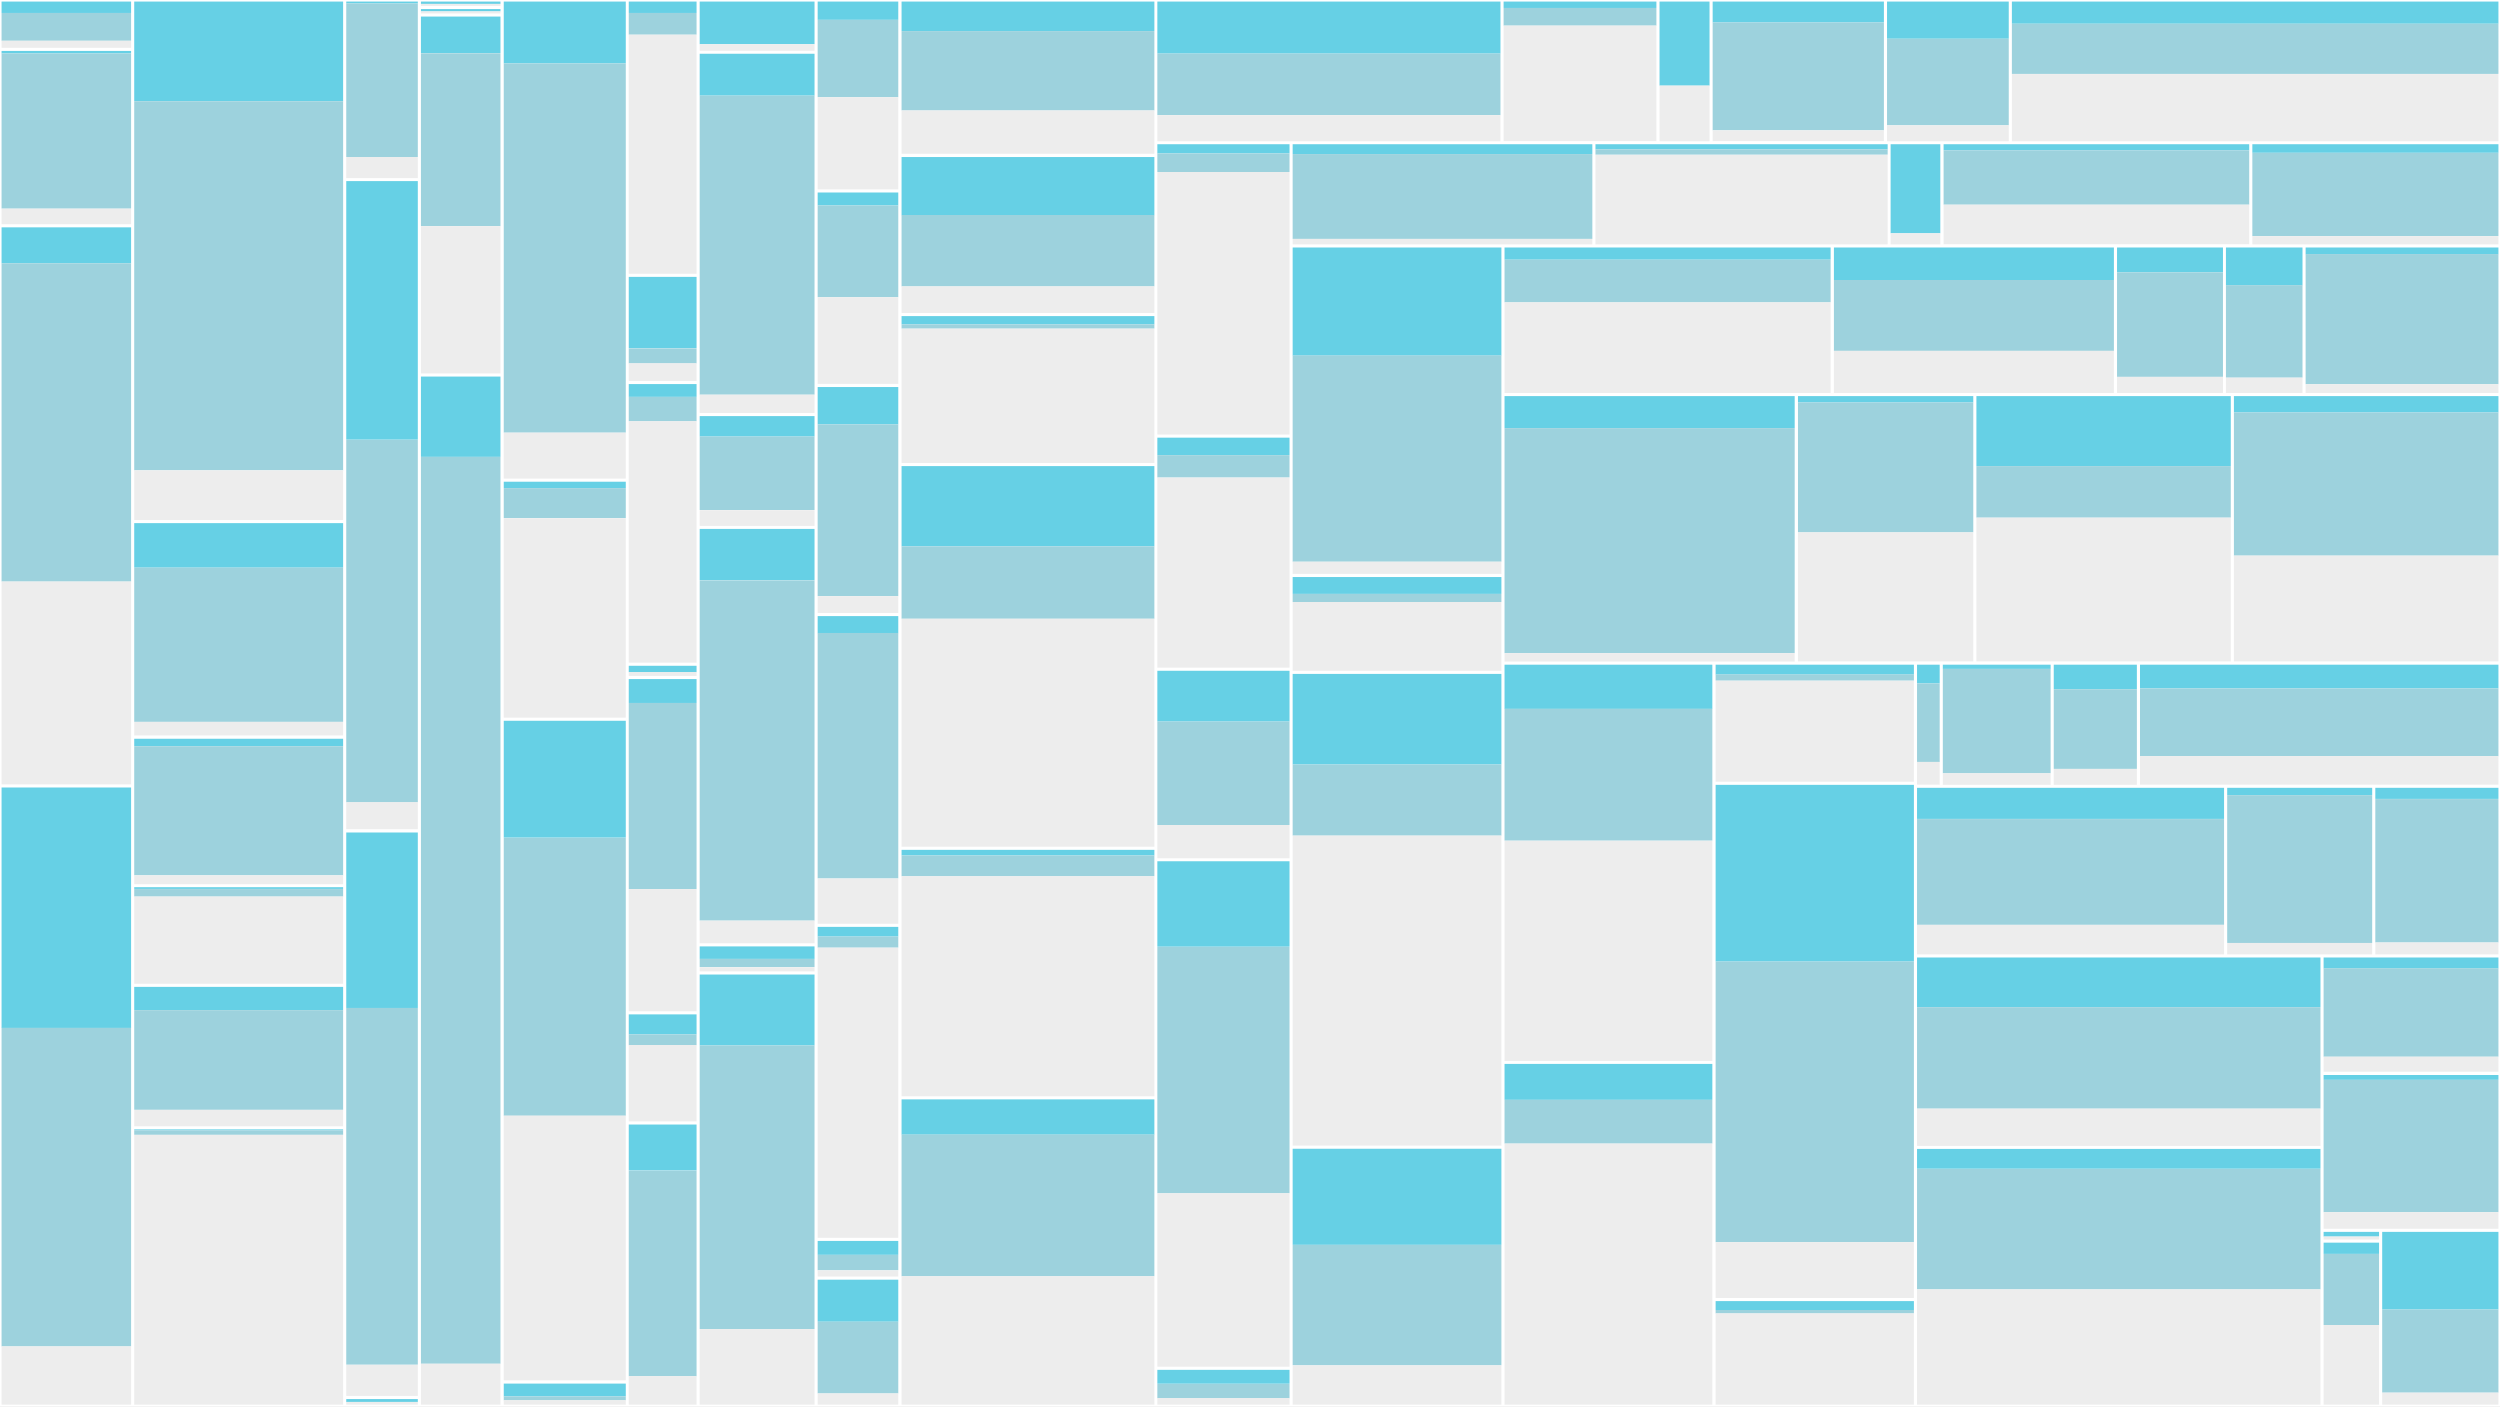
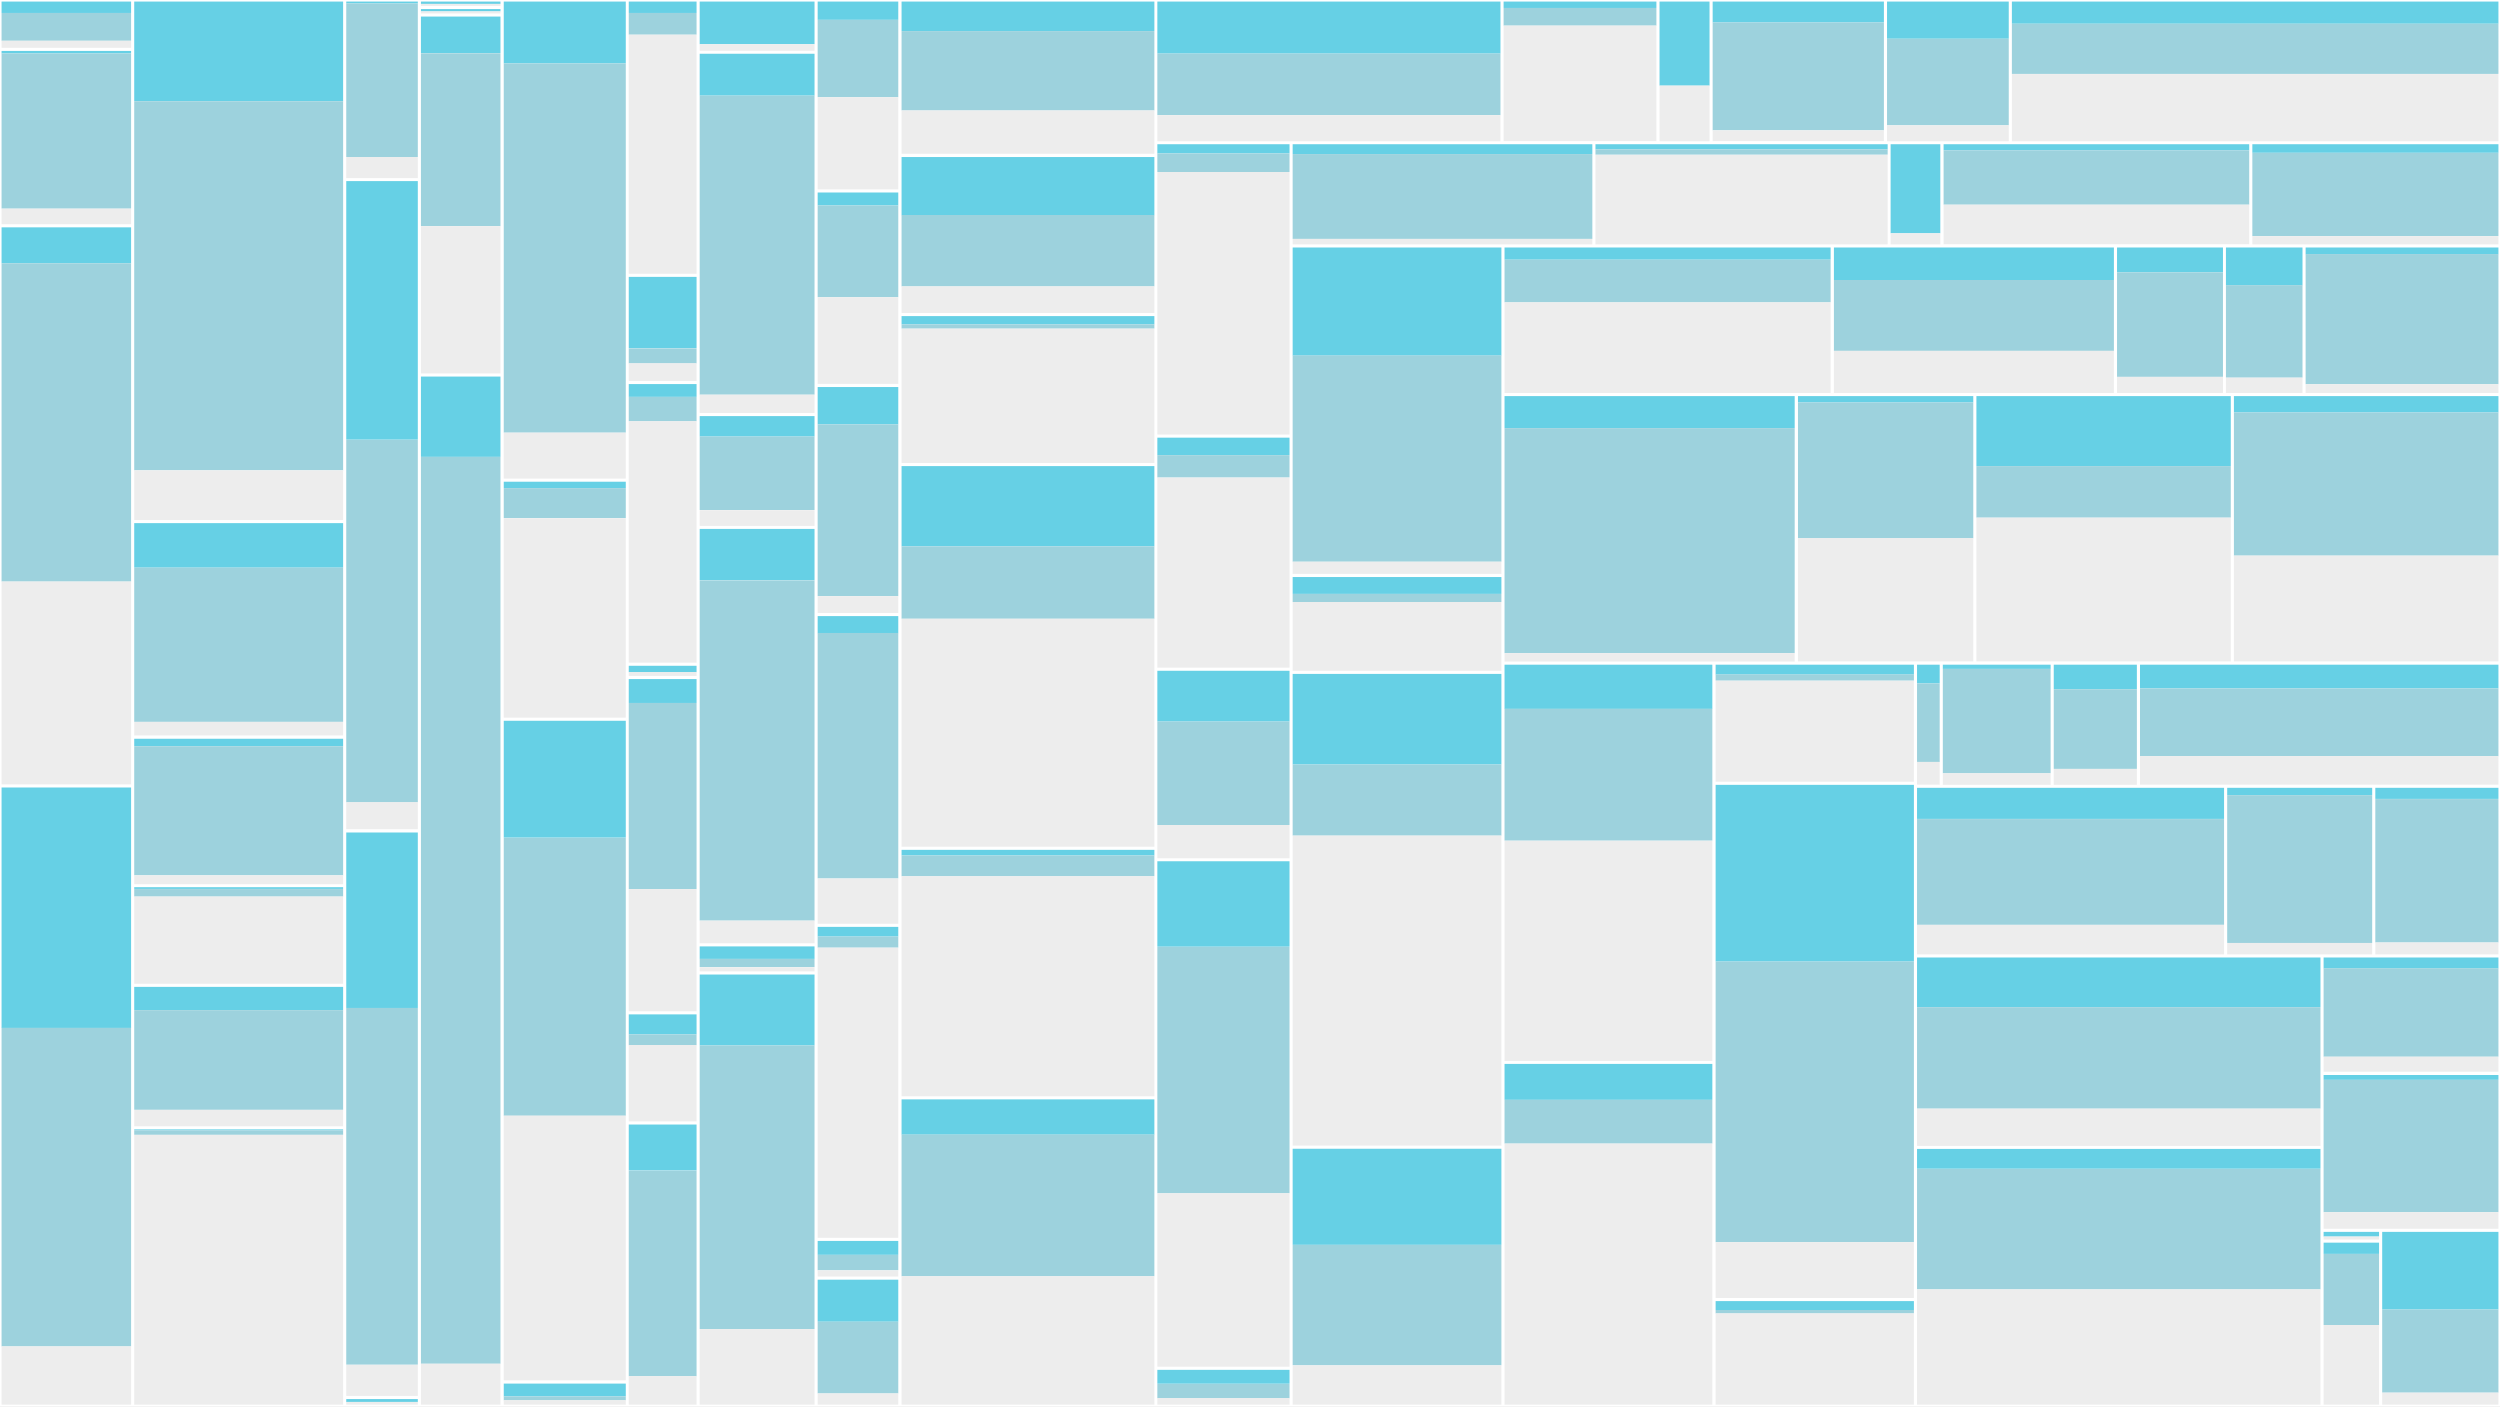
<svg xmlns="http://www.w3.org/2000/svg" viewBox="0 0 1600 900" width="1600" height="900" role="img" aria-label="Decoded overlay code coverage box tree, cyan band">
  <rect x="0" y="0" width="1600" height="900" fill="#ffffff" />
  <rect x="1" y="1" width="82.9" height="7.3" style="fill:hsl(190, 71%, 65%);fill:oklch(0.645 0.128 200)" />
  <rect x="1" y="8.3" width="82.9" height="17.8" style="fill:hsl(190, 48%, 74%);fill:oklch(0.740 0.085 200)" />
  <rect x="1" y="26.1" width="82.9" height="4.5" style="fill:hsl(190, 0%, 93%);fill:oklch(0.930 0.000 200)" />
  <rect x="1" y="32.6" width="82.9" height="1.6" style="fill:hsl(190, 71%, 65%);fill:oklch(0.645 0.128 200)" />
  <rect x="1" y="34.2" width="82.9" height="99.3" style="fill:hsl(190, 48%, 74%);fill:oklch(0.740 0.085 200)" />
  <rect x="1" y="133.6" width="82.9" height="9.9" style="fill:hsl(190, 0%, 93%);fill:oklch(0.930 0.000 200)" />
  <rect x="1" y="145.5" width="82.9" height="23" style="fill:hsl(190, 71%, 65%);fill:oklch(0.645 0.128 200)" />
  <rect x="1" y="168.5" width="82.9" height="203.7" style="fill:hsl(190, 48%, 74%);fill:oklch(0.740 0.085 200)" />
  <rect x="1" y="372.2" width="82.9" height="129.8" style="fill:hsl(190, 0%, 93%);fill:oklch(0.930 0.000 200)" />
  <rect x="1" y="504" width="82.9" height="153.9" style="fill:hsl(190, 71%, 65%);fill:oklch(0.645 0.128 200)" />
  <rect x="1" y="657.8" width="82.9" height="203.9" style="fill:hsl(190, 48%, 74%);fill:oklch(0.740 0.085 200)" />
  <rect x="1" y="861.7" width="82.9" height="37.3" style="fill:hsl(190, 0%, 93%);fill:oklch(0.930 0.000 200)" />
  <rect x="85.9" y="1" width="133.7" height="63.8" style="fill:hsl(190, 71%, 65%);fill:oklch(0.645 0.128 200)" />
  <rect x="85.9" y="64.8" width="133.7" height="236.2" style="fill:hsl(190, 48%, 74%);fill:oklch(0.740 0.085 200)" />
  <rect x="85.9" y="301" width="133.7" height="31.8" style="fill:hsl(190, 0%, 93%);fill:oklch(0.930 0.000 200)" />
  <rect x="85.9" y="334.8" width="133.7" height="28.5" style="fill:hsl(190, 71%, 65%);fill:oklch(0.645 0.128 200)" />
  <rect x="85.9" y="363.3" width="133.7" height="98.7" style="fill:hsl(190, 48%, 74%);fill:oklch(0.740 0.085 200)" />
  <rect x="85.9" y="462" width="133.7" height="8.7" style="fill:hsl(190, 0%, 93%);fill:oklch(0.930 0.000 200)" />
  <rect x="85.9" y="472.8" width="133.7" height="4.8" style="fill:hsl(190, 71%, 65%);fill:oklch(0.645 0.128 200)" />
  <rect x="85.9" y="477.6" width="133.7" height="82.6" style="fill:hsl(190, 48%, 74%);fill:oklch(0.740 0.085 200)" />
  <rect x="85.9" y="560.2" width="133.7" height="5.7" style="fill:hsl(190, 0%, 93%);fill:oklch(0.930 0.000 200)" />
  <rect x="85.9" y="567.8" width="133.7" height="1.1" style="fill:hsl(190, 71%, 65%);fill:oklch(0.645 0.128 200)" />
  <rect x="85.9" y="569" width="133.7" height="4.8" style="fill:hsl(190, 48%, 74%);fill:oklch(0.740 0.085 200)" />
  <rect x="85.9" y="573.8" width="133.7" height="55.8" style="fill:hsl(190, 0%, 93%);fill:oklch(0.930 0.000 200)" />
  <rect x="85.9" y="631.6" width="133.7" height="14.9" style="fill:hsl(190, 71%, 65%);fill:oklch(0.645 0.128 200)" />
  <rect x="85.9" y="646.5" width="133.7" height="63.8" style="fill:hsl(190, 48%, 74%);fill:oklch(0.740 0.085 200)" />
  <rect x="85.9" y="710.3" width="133.7" height="10.5" style="fill:hsl(190, 0%, 93%);fill:oklch(0.930 0.000 200)" />
  <rect x="85.9" y="722.8" width="133.7" height="0.6" style="fill:hsl(190, 71%, 65%);fill:oklch(0.645 0.128 200)" />
  <rect x="85.9" y="723.4" width="133.7" height="2.9" style="fill:hsl(190, 48%, 74%);fill:oklch(0.740 0.085 200)" />
  <rect x="85.9" y="726.3" width="133.7" height="172.7" style="fill:hsl(190, 0%, 93%);fill:oklch(0.930 0.000 200)" />
  <rect x="221.6" y="1" width="45.8" height="1.2" style="fill:hsl(190, 71%, 65%);fill:oklch(0.645 0.128 200)" />
  <rect x="221.6" y="2.2" width="45.8" height="98.3" style="fill:hsl(190, 48%, 74%);fill:oklch(0.740 0.085 200)" />
  <rect x="221.6" y="100.5" width="45.8" height="13.5" style="fill:hsl(190, 0%, 93%);fill:oklch(0.930 0.000 200)" />
  <rect x="221.6" y="115.9" width="45.8" height="165.5" style="fill:hsl(190, 71%, 65%);fill:oklch(0.645 0.128 200)" />
  <rect x="221.6" y="281.5" width="45.8" height="232" style="fill:hsl(190, 48%, 74%);fill:oklch(0.740 0.085 200)" />
  <rect x="221.6" y="513.4" width="45.8" height="17.3" style="fill:hsl(190, 0%, 93%);fill:oklch(0.930 0.000 200)" />
  <rect x="221.6" y="532.8" width="45.8" height="112.3" style="fill:hsl(190, 71%, 65%);fill:oklch(0.645 0.128 200)" />
  <rect x="221.6" y="645.1" width="45.8" height="228.3" style="fill:hsl(190, 48%, 74%);fill:oklch(0.740 0.085 200)" />
  <rect x="221.6" y="873.5" width="45.8" height="19.9" style="fill:hsl(190, 0%, 93%);fill:oklch(0.930 0.000 200)" />
  <rect x="221.6" y="895.4" width="45.8" height="1.9" style="fill:hsl(190, 71%, 65%);fill:oklch(0.645 0.128 200)" />
  <rect x="221.6" y="897.2" width="45.8" height="1.8" style="fill:hsl(190, 0%, 93%);fill:oklch(0.930 0.000 200)" />
  <rect x="269.4" y="1" width="50.9" height="1.5" style="fill:hsl(190, 71%, 65%);fill:oklch(0.645 0.128 200)" />
  <rect x="269.4" y="2.5" width="50.9" height="1.3" style="fill:hsl(190, 0%, 93%);fill:oklch(0.930 0.000 200)" />
  <rect x="269.4" y="5.8" width="50.9" height="1.5" style="fill:hsl(190, 71%, 65%);fill:oklch(0.645 0.128 200)" />
  <rect x="269.4" y="7.3" width="50.9" height="1.3" style="fill:hsl(190, 0%, 93%);fill:oklch(0.930 0.000 200)" />
  <rect x="269.4" y="10.6" width="50.9" height="23.4" style="fill:hsl(190, 71%, 65%);fill:oklch(0.645 0.128 200)" />
  <rect x="269.4" y="34.1" width="50.9" height="110.6" style="fill:hsl(190, 48%, 74%);fill:oklch(0.740 0.085 200)" />
  <rect x="269.4" y="144.7" width="50.9" height="94.3" style="fill:hsl(190, 0%, 93%);fill:oklch(0.930 0.000 200)" />
  <rect x="269.4" y="241" width="50.9" height="51.4" style="fill:hsl(190, 71%, 65%);fill:oklch(0.645 0.128 200)" />
  <rect x="269.4" y="292.4" width="50.9" height="580.4" style="fill:hsl(190, 48%, 74%);fill:oklch(0.740 0.085 200)" />
  <rect x="269.4" y="872.8" width="50.9" height="26.2" style="fill:hsl(190, 0%, 93%);fill:oklch(0.930 0.000 200)" />
  <rect x="322.4" y="1" width="78.1" height="39.6" style="fill:hsl(190, 71%, 65%);fill:oklch(0.645 0.128 200)" />
  <rect x="322.4" y="40.6" width="78.1" height="236.3" style="fill:hsl(190, 48%, 74%);fill:oklch(0.740 0.085 200)" />
  <rect x="322.4" y="276.9" width="78.1" height="29.4" style="fill:hsl(190, 0%, 93%);fill:oklch(0.930 0.000 200)" />
  <rect x="322.4" y="308.3" width="78.1" height="4.1" style="fill:hsl(190, 71%, 65%);fill:oklch(0.645 0.128 200)" />
  <rect x="322.4" y="312.4" width="78.1" height="19.2" style="fill:hsl(190, 48%, 74%);fill:oklch(0.740 0.085 200)" />
  <rect x="322.4" y="331.7" width="78.1" height="127.6" style="fill:hsl(190, 0%, 93%);fill:oklch(0.930 0.000 200)" />
  <rect x="322.4" y="461.3" width="78.1" height="74.8" style="fill:hsl(190, 71%, 65%);fill:oklch(0.645 0.128 200)" />
  <rect x="322.4" y="536.2" width="78.1" height="177.9" style="fill:hsl(190, 48%, 74%);fill:oklch(0.740 0.085 200)" />
  <rect x="322.4" y="714" width="78.1" height="169.4" style="fill:hsl(190, 0%, 93%);fill:oklch(0.930 0.000 200)" />
  <rect x="322.4" y="885.5" width="78.1" height="8.2" style="fill:hsl(190, 71%, 65%);fill:oklch(0.645 0.128 200)" />
  <rect x="322.4" y="893.7" width="78.1" height="2.5" style="fill:hsl(190, 48%, 74%);fill:oklch(0.740 0.085 200)" />
  <rect x="322.4" y="896.1" width="78.1" height="2.9" style="fill:hsl(190, 0%, 93%);fill:oklch(0.930 0.000 200)" />
  <rect x="402.4" y="1" width="43.4" height="7.3" style="fill:hsl(190, 71%, 65%);fill:oklch(0.645 0.128 200)" />
  <rect x="402.4" y="8.3" width="43.4" height="13.9" style="fill:hsl(190, 48%, 74%);fill:oklch(0.740 0.085 200)" />
  <rect x="402.4" y="22.2" width="43.4" height="153" style="fill:hsl(190, 0%, 93%);fill:oklch(0.930 0.000 200)" />
  <rect x="402.4" y="177.2" width="43.4" height="45.7" style="fill:hsl(190, 71%, 65%);fill:oklch(0.645 0.128 200)" />
  <rect x="402.4" y="223" width="43.4" height="9.6" style="fill:hsl(190, 48%, 74%);fill:oklch(0.740 0.085 200)" />
  <rect x="402.4" y="232.5" width="43.4" height="11.3" style="fill:hsl(190, 0%, 93%);fill:oklch(0.930 0.000 200)" />
  <rect x="402.4" y="245.8" width="43.4" height="8.2" style="fill:hsl(190, 71%, 65%);fill:oklch(0.645 0.128 200)" />
  <rect x="402.4" y="254" width="43.4" height="15.6" style="fill:hsl(190, 48%, 74%);fill:oklch(0.740 0.085 200)" />
  <rect x="402.4" y="269.6" width="43.4" height="154.5" style="fill:hsl(190, 0%, 93%);fill:oklch(0.930 0.000 200)" />
  <rect x="402.4" y="426.1" width="43.4" height="4.1" style="fill:hsl(190, 71%, 65%);fill:oklch(0.645 0.128 200)" />
  <rect x="402.4" y="430.1" width="43.4" height="2.5" style="fill:hsl(190, 0%, 93%);fill:oklch(0.930 0.000 200)" />
  <rect x="402.4" y="434.6" width="43.4" height="15.3" style="fill:hsl(190, 71%, 65%);fill:oklch(0.645 0.128 200)" />
  <rect x="402.4" y="449.9" width="43.4" height="119.1" style="fill:hsl(190, 48%, 74%);fill:oklch(0.740 0.085 200)" />
  <rect x="402.4" y="569" width="43.4" height="78.2" style="fill:hsl(190, 0%, 93%);fill:oklch(0.930 0.000 200)" />
  <rect x="402.4" y="649.2" width="43.4" height="12.8" style="fill:hsl(190, 71%, 65%);fill:oklch(0.645 0.128 200)" />
  <rect x="402.4" y="662" width="43.4" height="6.9" style="fill:hsl(190, 48%, 74%);fill:oklch(0.740 0.085 200)" />
  <rect x="402.4" y="668.8" width="43.4" height="48.9" style="fill:hsl(190, 0%, 93%);fill:oklch(0.930 0.000 200)" />
  <rect x="402.4" y="719.7" width="43.4" height="29.4" style="fill:hsl(190, 71%, 65%);fill:oklch(0.645 0.128 200)" />
  <rect x="402.4" y="749.2" width="43.4" height="131.6" style="fill:hsl(190, 48%, 74%);fill:oklch(0.740 0.085 200)" />
  <rect x="402.4" y="880.7" width="43.4" height="18.3" style="fill:hsl(190, 0%, 93%);fill:oklch(0.930 0.000 200)" />
  <rect x="447.8" y="1" width="73.5" height="27.3" style="fill:hsl(190, 71%, 65%);fill:oklch(0.645 0.128 200)" />
  <rect x="447.8" y="28.3" width="73.5" height="4.2" style="fill:hsl(190, 0%, 93%);fill:oklch(0.930 0.000 200)" />
  <rect x="447.8" y="34.4" width="73.5" height="26.8" style="fill:hsl(190, 71%, 65%);fill:oklch(0.645 0.128 200)" />
  <rect x="447.8" y="61.2" width="73.5" height="191.4" style="fill:hsl(190, 48%, 74%);fill:oklch(0.740 0.085 200)" />
  <rect x="447.8" y="252.6" width="73.5" height="11.7" style="fill:hsl(190, 0%, 93%);fill:oklch(0.930 0.000 200)" />
  <rect x="447.8" y="266.3" width="73.5" height="13.1" style="fill:hsl(190, 71%, 65%);fill:oklch(0.645 0.128 200)" />
  <rect x="447.8" y="279.4" width="73.5" height="47" style="fill:hsl(190, 48%, 74%);fill:oklch(0.740 0.085 200)" />
  <rect x="447.8" y="326.5" width="73.5" height="10.1" style="fill:hsl(190, 0%, 93%);fill:oklch(0.930 0.000 200)" />
  <rect x="447.8" y="338.5" width="73.5" height="32.9" style="fill:hsl(190, 71%, 65%);fill:oklch(0.645 0.128 200)" />
  <rect x="447.8" y="371.5" width="73.5" height="217.7" style="fill:hsl(190, 48%, 74%);fill:oklch(0.740 0.085 200)" />
  <rect x="447.8" y="589.2" width="73.5" height="14.5" style="fill:hsl(190, 0%, 93%);fill:oklch(0.930 0.000 200)" />
  <rect x="447.8" y="605.7" width="73.5" height="8" style="fill:hsl(190, 71%, 65%);fill:oklch(0.645 0.128 200)" />
  <rect x="447.8" y="613.7" width="73.5" height="5.2" style="fill:hsl(190, 48%, 74%);fill:oklch(0.740 0.085 200)" />
  <rect x="447.8" y="619" width="73.5" height="2.7" style="fill:hsl(190, 0%, 93%);fill:oklch(0.930 0.000 200)" />
  <rect x="447.8" y="623.7" width="73.5" height="45.4" style="fill:hsl(190, 71%, 65%);fill:oklch(0.645 0.128 200)" />
  <rect x="447.8" y="669.1" width="73.5" height="181.5" style="fill:hsl(190, 48%, 74%);fill:oklch(0.740 0.085 200)" />
  <rect x="447.8" y="850.6" width="73.5" height="48.4" style="fill:hsl(190, 0%, 93%);fill:oklch(0.930 0.000 200)" />
  <rect x="523.3" y="1" width="51.6" height="11.7" style="fill:hsl(190, 71%, 65%);fill:oklch(0.645 0.128 200)" />
  <rect x="523.3" y="12.7" width="51.6" height="49.5" style="fill:hsl(190, 48%, 74%);fill:oklch(0.740 0.085 200)" />
  <rect x="523.3" y="62.2" width="51.6" height="59" style="fill:hsl(190, 0%, 93%);fill:oklch(0.930 0.000 200)" />
  <rect x="523.3" y="123.2" width="51.6" height="8.3" style="fill:hsl(190, 71%, 65%);fill:oklch(0.645 0.128 200)" />
  <rect x="523.3" y="131.5" width="51.6" height="58.7" style="fill:hsl(190, 48%, 74%);fill:oklch(0.740 0.085 200)" />
  <rect x="523.3" y="190.2" width="51.6" height="55.5" style="fill:hsl(190, 0%, 93%);fill:oklch(0.930 0.000 200)" />
  <rect x="523.3" y="247.7" width="51.6" height="23.9" style="fill:hsl(190, 71%, 65%);fill:oklch(0.645 0.128 200)" />
  <rect x="523.3" y="271.6" width="51.6" height="109.9" style="fill:hsl(190, 48%, 74%);fill:oklch(0.740 0.085 200)" />
  <rect x="523.3" y="381.5" width="51.6" height="10.8" style="fill:hsl(190, 0%, 93%);fill:oklch(0.930 0.000 200)" />
  <rect x="523.3" y="394.3" width="51.6" height="10.9" style="fill:hsl(190, 71%, 65%);fill:oklch(0.645 0.128 200)" />
  <rect x="523.3" y="405.1" width="51.6" height="157.1" style="fill:hsl(190, 48%, 74%);fill:oklch(0.740 0.085 200)" />
  <rect x="523.3" y="562.3" width="51.6" height="28.9" style="fill:hsl(190, 0%, 93%);fill:oklch(0.930 0.000 200)" />
  <rect x="523.3" y="593.2" width="51.6" height="6.2" style="fill:hsl(190, 71%, 65%);fill:oklch(0.645 0.128 200)" />
  <rect x="523.3" y="599.4" width="51.6" height="7.1" style="fill:hsl(190, 48%, 74%);fill:oklch(0.740 0.085 200)" />
  <rect x="523.3" y="606.5" width="51.6" height="185.7" style="fill:hsl(190, 0%, 93%);fill:oklch(0.930 0.000 200)" />
  <rect x="523.3" y="794.2" width="51.6" height="8.9" style="fill:hsl(190, 71%, 65%);fill:oklch(0.645 0.128 200)" />
  <rect x="523.3" y="803.1" width="51.6" height="9.9" style="fill:hsl(190, 48%, 74%);fill:oklch(0.740 0.085 200)" />
  <rect x="523.3" y="813" width="51.6" height="4" style="fill:hsl(190, 0%, 93%);fill:oklch(0.930 0.000 200)" />
  <rect x="523.3" y="819" width="51.6" height="26.9" style="fill:hsl(190, 71%, 65%);fill:oklch(0.645 0.128 200)" />
  <rect x="523.3" y="845.9" width="51.6" height="45.9" style="fill:hsl(190, 48%, 74%);fill:oklch(0.740 0.085 200)" />
  <rect x="523.3" y="891.8" width="51.6" height="7.2" style="fill:hsl(190, 0%, 93%);fill:oklch(0.930 0.000 200)" />
  <rect x="577" y="1" width="161.8" height="18.9" style="fill:hsl(190, 71%, 65%);fill:oklch(0.645 0.128 200)" />
  <rect x="577" y="19.9" width="161.8" height="50.8" style="fill:hsl(190, 48%, 74%);fill:oklch(0.740 0.085 200)" />
  <rect x="577" y="70.7" width="161.8" height="27.7" style="fill:hsl(190, 0%, 93%);fill:oklch(0.930 0.000 200)" />
  <rect x="577" y="100.5" width="161.8" height="37.2" style="fill:hsl(190, 71%, 65%);fill:oklch(0.645 0.128 200)" />
  <rect x="577" y="137.6" width="161.8" height="45.7" style="fill:hsl(190, 48%, 74%);fill:oklch(0.740 0.085 200)" />
  <rect x="577" y="183.3" width="161.8" height="17" style="fill:hsl(190, 0%, 93%);fill:oklch(0.930 0.000 200)" />
  <rect x="577" y="202.3" width="161.8" height="5.3" style="fill:hsl(190, 71%, 65%);fill:oklch(0.645 0.128 200)" />
  <rect x="577" y="207.6" width="161.8" height="2.7" style="fill:hsl(190, 48%, 74%);fill:oklch(0.740 0.085 200)" />
  <rect x="577" y="210.4" width="161.8" height="85.9" style="fill:hsl(190, 0%, 93%);fill:oklch(0.930 0.000 200)" />
  <rect x="577" y="298.3" width="161.8" height="51.4" style="fill:hsl(190, 71%, 65%);fill:oklch(0.645 0.128 200)" />
  <rect x="577" y="349.7" width="161.8" height="46.3" style="fill:hsl(190, 48%, 74%);fill:oklch(0.740 0.085 200)" />
  <rect x="577" y="396" width="161.8" height="145.9" style="fill:hsl(190, 0%, 93%);fill:oklch(0.930 0.000 200)" />
  <rect x="577" y="543.9" width="161.8" height="3.6" style="fill:hsl(190, 71%, 65%);fill:oklch(0.645 0.128 200)" />
  <rect x="577" y="547.5" width="161.8" height="13.3" style="fill:hsl(190, 48%, 74%);fill:oklch(0.740 0.085 200)" />
  <rect x="577" y="560.8" width="161.8" height="140.8" style="fill:hsl(190, 0%, 93%);fill:oklch(0.930 0.000 200)" />
  <rect x="577" y="703.6" width="161.8" height="22.6" style="fill:hsl(190, 71%, 65%);fill:oklch(0.645 0.128 200)" />
  <rect x="577" y="726.1" width="161.8" height="90.7" style="fill:hsl(190, 48%, 74%);fill:oklch(0.740 0.085 200)" />
  <rect x="577" y="816.8" width="161.8" height="82.2" style="fill:hsl(190, 0%, 93%);fill:oklch(0.930 0.000 200)" />
  <rect x="740.7" y="1" width="219.6" height="33.3" style="fill:hsl(190, 71%, 65%);fill:oklch(0.645 0.128 200)" />
  <rect x="740.7" y="34.3" width="219.6" height="39.4" style="fill:hsl(190, 48%, 74%);fill:oklch(0.740 0.085 200)" />
  <rect x="740.7" y="73.7" width="219.6" height="16.7" style="fill:hsl(190, 0%, 93%);fill:oklch(0.930 0.000 200)" />
  <rect x="962.3" y="1" width="97.8" height="4.1" style="fill:hsl(190, 71%, 65%);fill:oklch(0.645 0.128 200)" />
  <rect x="962.3" y="5.1" width="97.8" height="11.3" style="fill:hsl(190, 48%, 74%);fill:oklch(0.740 0.085 200)" />
  <rect x="962.3" y="16.4" width="97.8" height="73.9" style="fill:hsl(190, 0%, 93%);fill:oklch(0.930 0.000 200)" />
  <rect x="1062.1" y="1" width="32" height="53.8" style="fill:hsl(190, 71%, 65%);fill:oklch(0.645 0.128 200)" />
  <rect x="1062.1" y="54.8" width="32" height="35.6" style="fill:hsl(190, 0%, 93%);fill:oklch(0.930 0.000 200)" />
  <rect x="1096.1" y="1" width="109.6" height="13.4" style="fill:hsl(190, 71%, 65%);fill:oklch(0.645 0.128 200)" />
  <rect x="1096.1" y="14.4" width="109.6" height="69" style="fill:hsl(190, 48%, 74%);fill:oklch(0.740 0.085 200)" />
  <rect x="1096.1" y="83.4" width="109.6" height="6.9" style="fill:hsl(190, 0%, 93%);fill:oklch(0.930 0.000 200)" />
  <rect x="1207.7" y="1" width="77.9" height="23.8" style="fill:hsl(190, 71%, 65%);fill:oklch(0.645 0.128 200)" />
  <rect x="1207.7" y="24.8" width="77.9" height="55.4" style="fill:hsl(190, 48%, 74%);fill:oklch(0.740 0.085 200)" />
  <rect x="1207.7" y="80.2" width="77.9" height="10.2" style="fill:hsl(190, 0%, 93%);fill:oklch(0.930 0.000 200)" />
  <rect x="1287.6" y="1" width="311.4" height="14.2" style="fill:hsl(190, 71%, 65%);fill:oklch(0.645 0.128 200)" />
  <rect x="1287.6" y="15.2" width="311.4" height="32.1" style="fill:hsl(190, 48%, 74%);fill:oklch(0.740 0.085 200)" />
  <rect x="1287.6" y="47.4" width="311.4" height="43" style="fill:hsl(190, 0%, 93%);fill:oklch(0.930 0.000 200)" />
  <rect x="740.7" y="92.3" width="84.6" height="5.9" style="fill:hsl(190, 71%, 65%);fill:oklch(0.645 0.128 200)" />
  <rect x="740.7" y="98.2" width="84.6" height="11.9" style="fill:hsl(190, 48%, 74%);fill:oklch(0.740 0.085 200)" />
  <rect x="740.7" y="110.1" width="84.6" height="168" style="fill:hsl(190, 0%, 93%);fill:oklch(0.930 0.000 200)" />
  <rect x="740.7" y="280.1" width="84.6" height="11.2" style="fill:hsl(190, 71%, 65%);fill:oklch(0.645 0.128 200)" />
  <rect x="740.7" y="291.3" width="84.6" height="14.3" style="fill:hsl(190, 48%, 74%);fill:oklch(0.740 0.085 200)" />
  <rect x="740.7" y="305.7" width="84.6" height="121.6" style="fill:hsl(190, 0%, 93%);fill:oklch(0.930 0.000 200)" />
  <rect x="740.7" y="429.3" width="84.6" height="32.5" style="fill:hsl(190, 71%, 65%);fill:oklch(0.645 0.128 200)" />
  <rect x="740.7" y="461.8" width="84.6" height="66.2" style="fill:hsl(190, 48%, 74%);fill:oklch(0.740 0.085 200)" />
  <rect x="740.7" y="528" width="84.6" height="21.3" style="fill:hsl(190, 0%, 93%);fill:oklch(0.930 0.000 200)" />
  <rect x="740.7" y="551.2" width="84.6" height="54.7" style="fill:hsl(190, 71%, 65%);fill:oklch(0.645 0.128 200)" />
  <rect x="740.7" y="606" width="84.6" height="157.7" style="fill:hsl(190, 48%, 74%);fill:oklch(0.740 0.085 200)" />
  <rect x="740.7" y="763.7" width="84.6" height="111" style="fill:hsl(190, 0%, 93%);fill:oklch(0.930 0.000 200)" />
  <rect x="740.7" y="876.7" width="84.6" height="8.9" style="fill:hsl(190, 71%, 65%);fill:oklch(0.645 0.128 200)" />
  <rect x="740.7" y="885.7" width="84.6" height="9.2" style="fill:hsl(190, 48%, 74%);fill:oklch(0.740 0.085 200)" />
  <rect x="740.7" y="894.8" width="84.6" height="4.2" style="fill:hsl(190, 0%, 93%);fill:oklch(0.930 0.000 200)" />
  <rect x="827.3" y="92.3" width="191.8" height="6.3" style="fill:hsl(190, 71%, 65%);fill:oklch(0.645 0.128 200)" />
  <rect x="827.3" y="98.6" width="191.8" height="54.3" style="fill:hsl(190, 48%, 74%);fill:oklch(0.740 0.085 200)" />
  <rect x="827.3" y="152.9" width="191.8" height="3.5" style="fill:hsl(190, 0%, 93%);fill:oklch(0.930 0.000 200)" />
  <rect x="1021.1" y="92.3" width="187" height="3.3" style="fill:hsl(190, 71%, 65%);fill:oklch(0.645 0.128 200)" />
  <rect x="1021.1" y="95.6" width="187" height="3.4" style="fill:hsl(190, 48%, 74%);fill:oklch(0.740 0.085 200)" />
  <rect x="1021.1" y="99.1" width="187" height="57.3" style="fill:hsl(190, 0%, 93%);fill:oklch(0.930 0.000 200)" />
  <rect x="1210" y="92.3" width="31.8" height="57" style="fill:hsl(190, 71%, 65%);fill:oklch(0.645 0.128 200)" />
  <rect x="1210" y="149.3" width="31.8" height="7.1" style="fill:hsl(190, 0%, 93%);fill:oklch(0.930 0.000 200)" />
  <rect x="1243.9" y="92.3" width="195.6" height="3.9" style="fill:hsl(190, 71%, 65%);fill:oklch(0.645 0.128 200)" />
  <rect x="1243.9" y="96.2" width="195.6" height="34.8" style="fill:hsl(190, 48%, 74%);fill:oklch(0.740 0.085 200)" />
  <rect x="1243.9" y="131" width="195.6" height="25.3" style="fill:hsl(190, 0%, 93%);fill:oklch(0.930 0.000 200)" />
  <rect x="1441.5" y="92.3" width="157.5" height="5.5" style="fill:hsl(190, 71%, 65%);fill:oklch(0.645 0.128 200)" />
  <rect x="1441.5" y="97.8" width="157.5" height="53.3" style="fill:hsl(190, 48%, 74%);fill:oklch(0.740 0.085 200)" />
  <rect x="1441.5" y="151.1" width="157.5" height="5.3" style="fill:hsl(190, 0%, 93%);fill:oklch(0.930 0.000 200)" />
  <rect x="827.3" y="158.4" width="133.6" height="69.2" style="fill:hsl(190, 71%, 65%);fill:oklch(0.645 0.128 200)" />
  <rect x="827.3" y="227.5" width="133.6" height="132" style="fill:hsl(190, 48%, 74%);fill:oklch(0.740 0.085 200)" />
  <rect x="827.3" y="359.5" width="133.6" height="7.8" style="fill:hsl(190, 0%, 93%);fill:oklch(0.930 0.000 200)" />
  <rect x="827.3" y="369.3" width="133.6" height="10.8" style="fill:hsl(190, 71%, 65%);fill:oklch(0.645 0.128 200)" />
  <rect x="827.3" y="380.1" width="133.6" height="5.2" style="fill:hsl(190, 48%, 74%);fill:oklch(0.740 0.085 200)" />
  <rect x="827.3" y="385.3" width="133.6" height="44" style="fill:hsl(190, 0%, 93%);fill:oklch(0.930 0.000 200)" />
  <rect x="827.3" y="431.3" width="133.6" height="58" style="fill:hsl(190, 71%, 65%);fill:oklch(0.645 0.128 200)" />
  <rect x="827.3" y="489.3" width="133.6" height="45.5" style="fill:hsl(190, 48%, 74%);fill:oklch(0.740 0.085 200)" />
  <rect x="827.3" y="534.8" width="133.6" height="198.4" style="fill:hsl(190, 0%, 93%);fill:oklch(0.930 0.000 200)" />
  <rect x="827.3" y="735.2" width="133.6" height="61.5" style="fill:hsl(190, 71%, 65%);fill:oklch(0.645 0.128 200)" />
  <rect x="827.3" y="796.7" width="133.6" height="77.1" style="fill:hsl(190, 48%, 74%);fill:oklch(0.740 0.085 200)" />
  <rect x="827.3" y="873.9" width="133.6" height="25.1" style="fill:hsl(190, 0%, 93%);fill:oklch(0.930 0.000 200)" />
  <rect x="962.9" y="158.4" width="208.7" height="7.8" style="fill:hsl(190, 71%, 65%);fill:oklch(0.645 0.128 200)" />
  <rect x="962.9" y="166.2" width="208.7" height="27.3" style="fill:hsl(190, 48%, 74%);fill:oklch(0.740 0.085 200)" />
  <rect x="962.9" y="193.5" width="208.7" height="58" style="fill:hsl(190, 0%, 93%);fill:oklch(0.930 0.000 200)" />
  <rect x="1173.7" y="158.4" width="179.2" height="20.8" style="fill:hsl(190, 71%, 65%);fill:oklch(0.645 0.128 200)" />
  <rect x="1173.7" y="179.2" width="179.2" height="45.4" style="fill:hsl(190, 48%, 74%);fill:oklch(0.740 0.085 200)" />
  <rect x="1173.7" y="224.5" width="179.2" height="27" style="fill:hsl(190, 0%, 93%);fill:oklch(0.930 0.000 200)" />
  <rect x="1354.9" y="158.4" width="67.8" height="15.9" style="fill:hsl(190, 71%, 65%);fill:oklch(0.645 0.128 200)" />
  <rect x="1354.9" y="174.3" width="67.8" height="66.9" style="fill:hsl(190, 48%, 74%);fill:oklch(0.740 0.085 200)" />
  <rect x="1354.9" y="241.2" width="67.8" height="10.3" style="fill:hsl(190, 0%, 93%);fill:oklch(0.930 0.000 200)" />
  <rect x="1424.6" y="158.4" width="49" height="24.2" style="fill:hsl(190, 71%, 65%);fill:oklch(0.645 0.128 200)" />
  <rect x="1424.6" y="182.5" width="49" height="59.2" style="fill:hsl(190, 48%, 74%);fill:oklch(0.740 0.085 200)" />
  <rect x="1424.6" y="241.7" width="49" height="9.8" style="fill:hsl(190, 0%, 93%);fill:oklch(0.930 0.000 200)" />
  <rect x="1475.6" y="158.4" width="123.4" height="4.3" style="fill:hsl(190, 71%, 65%);fill:oklch(0.645 0.128 200)" />
  <rect x="1475.6" y="162.6" width="123.4" height="83.3" style="fill:hsl(190, 48%, 74%);fill:oklch(0.740 0.085 200)" />
  <rect x="1475.6" y="245.9" width="123.4" height="5.6" style="fill:hsl(190, 0%, 93%);fill:oklch(0.930 0.000 200)" />
  <rect x="962.9" y="253.5" width="185.7" height="20.5" style="fill:hsl(190, 71%, 65%);fill:oklch(0.645 0.128 200)" />
  <rect x="962.9" y="274" width="185.7" height="144" style="fill:hsl(190, 48%, 74%);fill:oklch(0.740 0.085 200)" />
  <rect x="962.9" y="418" width="185.7" height="5.4" style="fill:hsl(190, 0%, 93%);fill:oklch(0.930 0.000 200)" />
  <rect x="1150.7" y="253.5" width="112.2" height="4.1" style="fill:hsl(190, 71%, 65%);fill:oklch(0.645 0.128 200)" />
-   <rect x="1150.7" y="257.6" width="112.2" height="83.1" style="fill:hsl(190, 48%, 74%);fill:oklch(0.740 0.085 200)" />
-   <rect x="1150.7" y="340.7" width="112.2" height="82.6" style="fill:hsl(190, 0%, 93%);fill:oklch(0.930 0.000 200)" />
+   <rect x="1150.7" y="257.6" width="112.2" height="86.9" style="fill:hsl(190, 48%, 74%);fill:oklch(0.740 0.085 200)" />
+   <rect x="1150.7" y="344.4" width="112.2" height="78.9" style="fill:hsl(190, 0%, 93%);fill:oklch(0.930 0.000 200)" />
  <rect x="1264.9" y="253.5" width="162.8" height="44.8" style="fill:hsl(190, 71%, 65%);fill:oklch(0.645 0.128 200)" />
  <rect x="1264.9" y="298.3" width="162.8" height="33" style="fill:hsl(190, 48%, 74%);fill:oklch(0.740 0.085 200)" />
  <rect x="1264.9" y="331.3" width="162.8" height="92" style="fill:hsl(190, 0%, 93%);fill:oklch(0.930 0.000 200)" />
  <rect x="1429.7" y="253.5" width="169.3" height="10.5" style="fill:hsl(190, 71%, 65%);fill:oklch(0.645 0.128 200)" />
  <rect x="1429.7" y="264" width="169.3" height="91.6" style="fill:hsl(190, 48%, 74%);fill:oklch(0.740 0.085 200)" />
  <rect x="1429.7" y="355.6" width="169.3" height="67.7" style="fill:hsl(190, 0%, 93%);fill:oklch(0.930 0.000 200)" />
  <rect x="962.9" y="425.4" width="133" height="28.3" style="fill:hsl(190, 71%, 65%);fill:oklch(0.645 0.128 200)" />
  <rect x="962.9" y="453.6" width="133" height="84.4" style="fill:hsl(190, 48%, 74%);fill:oklch(0.740 0.085 200)" />
  <rect x="962.9" y="538.1" width="133" height="140.9" style="fill:hsl(190, 0%, 93%);fill:oklch(0.930 0.000 200)" />
  <rect x="962.9" y="680.9" width="133" height="23" style="fill:hsl(190, 71%, 65%);fill:oklch(0.645 0.128 200)" />
  <rect x="962.9" y="703.9" width="133" height="28" style="fill:hsl(190, 48%, 74%);fill:oklch(0.740 0.085 200)" />
  <rect x="962.9" y="731.9" width="133" height="167.1" style="fill:hsl(190, 0%, 93%);fill:oklch(0.930 0.000 200)" />
  <rect x="1098" y="425.4" width="126.9" height="6.3" style="fill:hsl(190, 71%, 65%);fill:oklch(0.645 0.128 200)" />
  <rect x="1098" y="431.6" width="126.9" height="4" style="fill:hsl(190, 48%, 74%);fill:oklch(0.740 0.085 200)" />
  <rect x="1098" y="435.7" width="126.9" height="64.6" style="fill:hsl(190, 0%, 93%);fill:oklch(0.930 0.000 200)" />
  <rect x="1098" y="502.3" width="126.9" height="113.1" style="fill:hsl(190, 71%, 65%);fill:oklch(0.645 0.128 200)" />
  <rect x="1098" y="615.4" width="126.9" height="179.6" style="fill:hsl(190, 48%, 74%);fill:oklch(0.740 0.085 200)" />
  <rect x="1098" y="795" width="126.9" height="35.7" style="fill:hsl(190, 0%, 93%);fill:oklch(0.930 0.000 200)" />
  <rect x="1098" y="832.7" width="126.9" height="5.7" style="fill:hsl(190, 71%, 65%);fill:oklch(0.645 0.128 200)" />
  <rect x="1098" y="838.4" width="126.9" height="2.2" style="fill:hsl(190, 48%, 74%);fill:oklch(0.740 0.085 200)" />
  <rect x="1098" y="840.6" width="126.9" height="58.4" style="fill:hsl(190, 0%, 93%);fill:oklch(0.930 0.000 200)" />
  <rect x="1226.9" y="425.4" width="14.5" height="12" style="fill:hsl(190, 71%, 65%);fill:oklch(0.645 0.128 200)" />
  <rect x="1226.9" y="437.4" width="14.5" height="50.3" style="fill:hsl(190, 48%, 74%);fill:oklch(0.740 0.085 200)" />
  <rect x="1226.9" y="487.6" width="14.5" height="14.6" style="fill:hsl(190, 0%, 93%);fill:oklch(0.930 0.000 200)" />
  <rect x="1243.4" y="425.4" width="69" height="2.7" style="fill:hsl(190, 71%, 65%);fill:oklch(0.645 0.128 200)" />
  <rect x="1243.4" y="428.1" width="69" height="66.8" style="fill:hsl(190, 48%, 74%);fill:oklch(0.740 0.085 200)" />
  <rect x="1243.4" y="494.9" width="69" height="7.4" style="fill:hsl(190, 0%, 93%);fill:oklch(0.930 0.000 200)" />
  <rect x="1314.4" y="425.4" width="53.2" height="15.7" style="fill:hsl(190, 71%, 65%);fill:oklch(0.645 0.128 200)" />
  <rect x="1314.4" y="441.1" width="53.2" height="51" style="fill:hsl(190, 48%, 74%);fill:oklch(0.740 0.085 200)" />
  <rect x="1314.4" y="492.1" width="53.2" height="10.2" style="fill:hsl(190, 0%, 93%);fill:oklch(0.930 0.000 200)" />
  <rect x="1369.6" y="425.4" width="229.4" height="15.2" style="fill:hsl(190, 71%, 65%);fill:oklch(0.645 0.128 200)" />
  <rect x="1369.6" y="440.6" width="229.4" height="43.4" style="fill:hsl(190, 48%, 74%);fill:oklch(0.740 0.085 200)" />
  <rect x="1369.6" y="483.9" width="229.4" height="18.3" style="fill:hsl(190, 0%, 93%);fill:oklch(0.930 0.000 200)" />
  <rect x="1226.9" y="504.2" width="196.5" height="19.9" style="fill:hsl(190, 71%, 65%);fill:oklch(0.645 0.128 200)" />
  <rect x="1226.9" y="524.2" width="196.5" height="67.7" style="fill:hsl(190, 48%, 74%);fill:oklch(0.740 0.085 200)" />
  <rect x="1226.9" y="591.9" width="196.5" height="18.9" style="fill:hsl(190, 0%, 93%);fill:oklch(0.930 0.000 200)" />
  <rect x="1425.4" y="504.2" width="92.8" height="4.7" style="fill:hsl(190, 71%, 65%);fill:oklch(0.645 0.128 200)" />
  <rect x="1425.4" y="508.9" width="92.8" height="94.6" style="fill:hsl(190, 48%, 74%);fill:oklch(0.740 0.085 200)" />
  <rect x="1425.4" y="603.5" width="92.8" height="7.3" style="fill:hsl(190, 0%, 93%);fill:oklch(0.930 0.000 200)" />
  <rect x="1520.2" y="504.2" width="78.8" height="7.1" style="fill:hsl(190, 71%, 65%);fill:oklch(0.645 0.128 200)" />
  <rect x="1520.2" y="511.4" width="78.8" height="91.8" style="fill:hsl(190, 48%, 74%);fill:oklch(0.740 0.085 200)" />
  <rect x="1520.2" y="603.2" width="78.8" height="7.6" style="fill:hsl(190, 0%, 93%);fill:oklch(0.930 0.000 200)" />
  <rect x="1226.9" y="612.8" width="258.2" height="31.8" style="fill:hsl(190, 71%, 65%);fill:oklch(0.645 0.128 200)" />
  <rect x="1226.9" y="644.6" width="258.2" height="64.9" style="fill:hsl(190, 48%, 74%);fill:oklch(0.740 0.085 200)" />
  <rect x="1226.9" y="709.6" width="258.2" height="23.8" style="fill:hsl(190, 0%, 93%);fill:oklch(0.930 0.000 200)" />
  <rect x="1226.9" y="735.3" width="258.2" height="12.7" style="fill:hsl(190, 71%, 65%);fill:oklch(0.645 0.128 200)" />
  <rect x="1226.9" y="748.1" width="258.2" height="77.1" style="fill:hsl(190, 48%, 74%);fill:oklch(0.740 0.085 200)" />
  <rect x="1226.9" y="825.2" width="258.2" height="73.8" style="fill:hsl(190, 0%, 93%);fill:oklch(0.930 0.000 200)" />
  <rect x="1487.1" y="612.8" width="111.9" height="7" style="fill:hsl(190, 71%, 65%);fill:oklch(0.645 0.128 200)" />
  <rect x="1487.1" y="619.7" width="111.9" height="56.6" style="fill:hsl(190, 48%, 74%);fill:oklch(0.740 0.085 200)" />
  <rect x="1487.1" y="676.3" width="111.9" height="9.6" style="fill:hsl(190, 0%, 93%);fill:oklch(0.930 0.000 200)" />
  <rect x="1487.1" y="688" width="111.9" height="3.1" style="fill:hsl(190, 71%, 65%);fill:oklch(0.645 0.128 200)" />
  <rect x="1487.1" y="691.1" width="111.9" height="84.7" style="fill:hsl(190, 48%, 74%);fill:oklch(0.740 0.085 200)" />
  <rect x="1487.1" y="775.8" width="111.9" height="10.6" style="fill:hsl(190, 0%, 93%);fill:oklch(0.930 0.000 200)" />
  <rect x="1487.1" y="788.4" width="35.5" height="3" style="fill:hsl(190, 71%, 65%);fill:oklch(0.645 0.128 200)" />
  <rect x="1487.1" y="791.4" width="35.5" height="1.9" style="fill:hsl(190, 0%, 93%);fill:oklch(0.930 0.000 200)" />
  <rect x="1487.1" y="795.3" width="35.5" height="7.2" style="fill:hsl(190, 71%, 65%);fill:oklch(0.645 0.128 200)" />
  <rect x="1487.1" y="802.5" width="35.5" height="45.5" style="fill:hsl(190, 48%, 74%);fill:oklch(0.740 0.085 200)" />
  <rect x="1487.1" y="848" width="35.5" height="51" style="fill:hsl(190, 0%, 93%);fill:oklch(0.930 0.000 200)" />
  <rect x="1524.6" y="788.4" width="74.4" height="49.7" style="fill:hsl(190, 71%, 65%);fill:oklch(0.645 0.128 200)" />
  <rect x="1524.6" y="838.1" width="74.4" height="53.2" style="fill:hsl(190, 48%, 74%);fill:oklch(0.740 0.085 200)" />
  <rect x="1524.6" y="891.3" width="74.4" height="7.7" style="fill:hsl(190, 0%, 93%);fill:oklch(0.930 0.000 200)" />
</svg>
